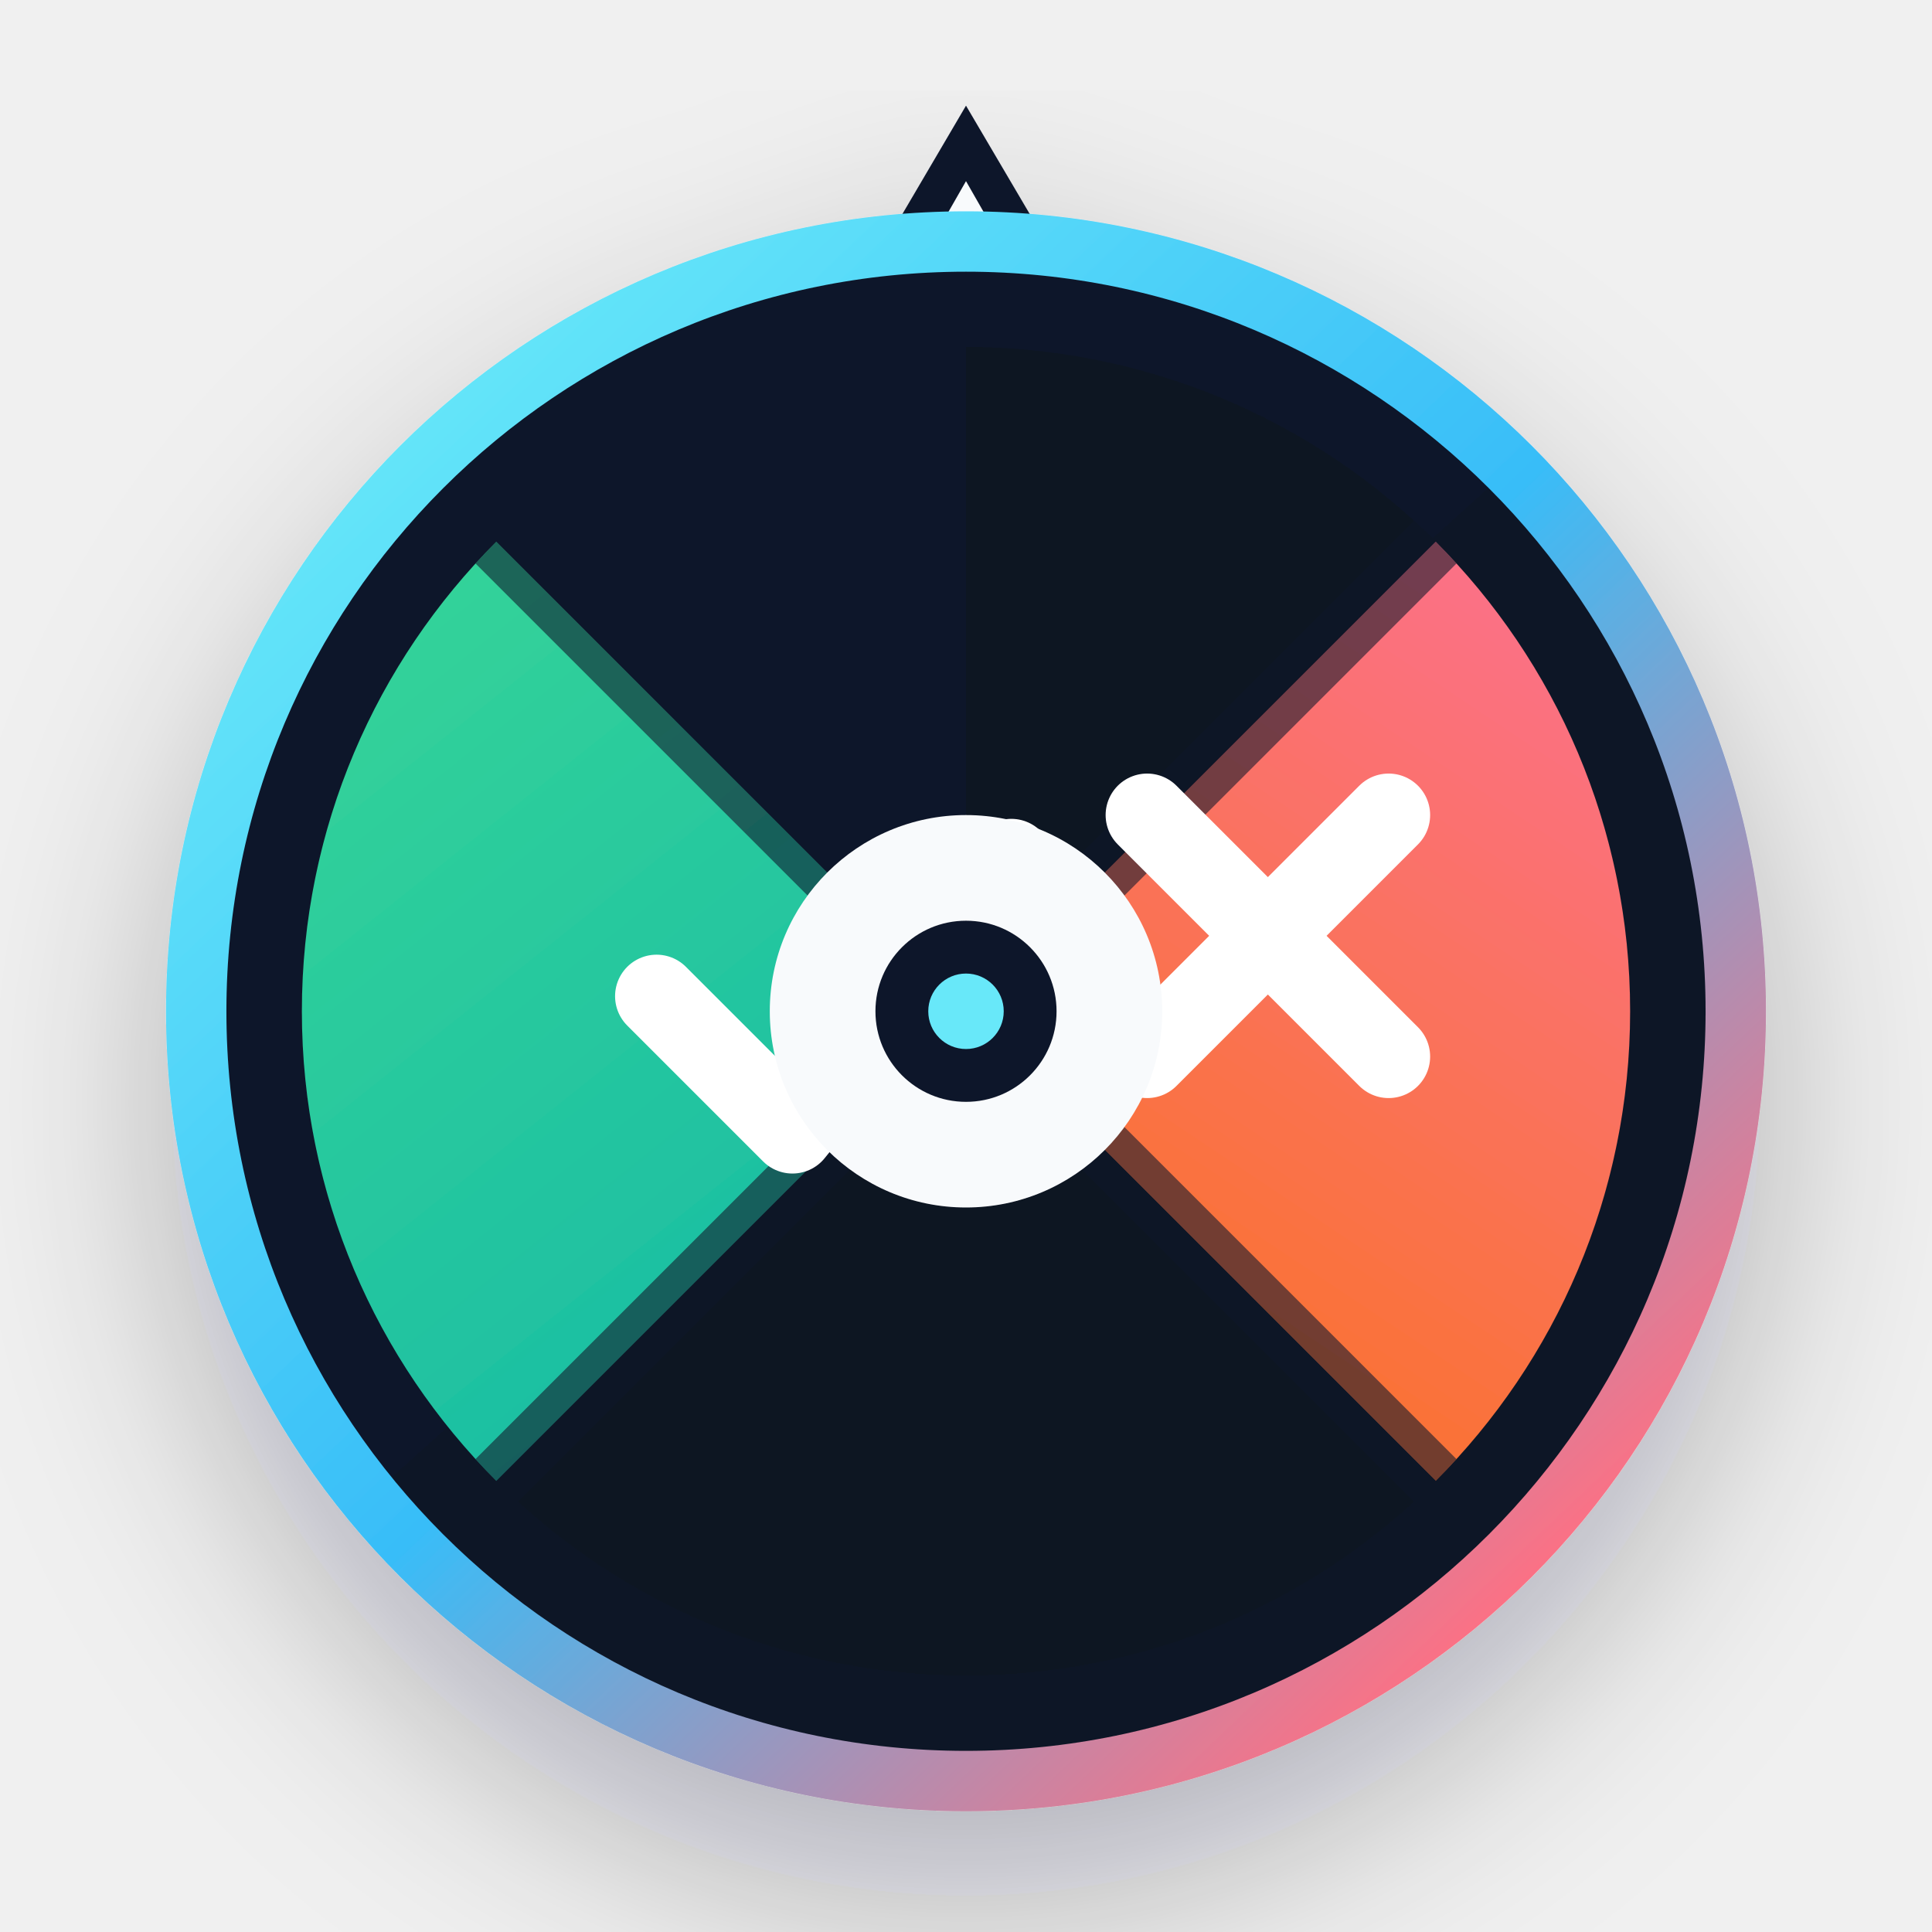
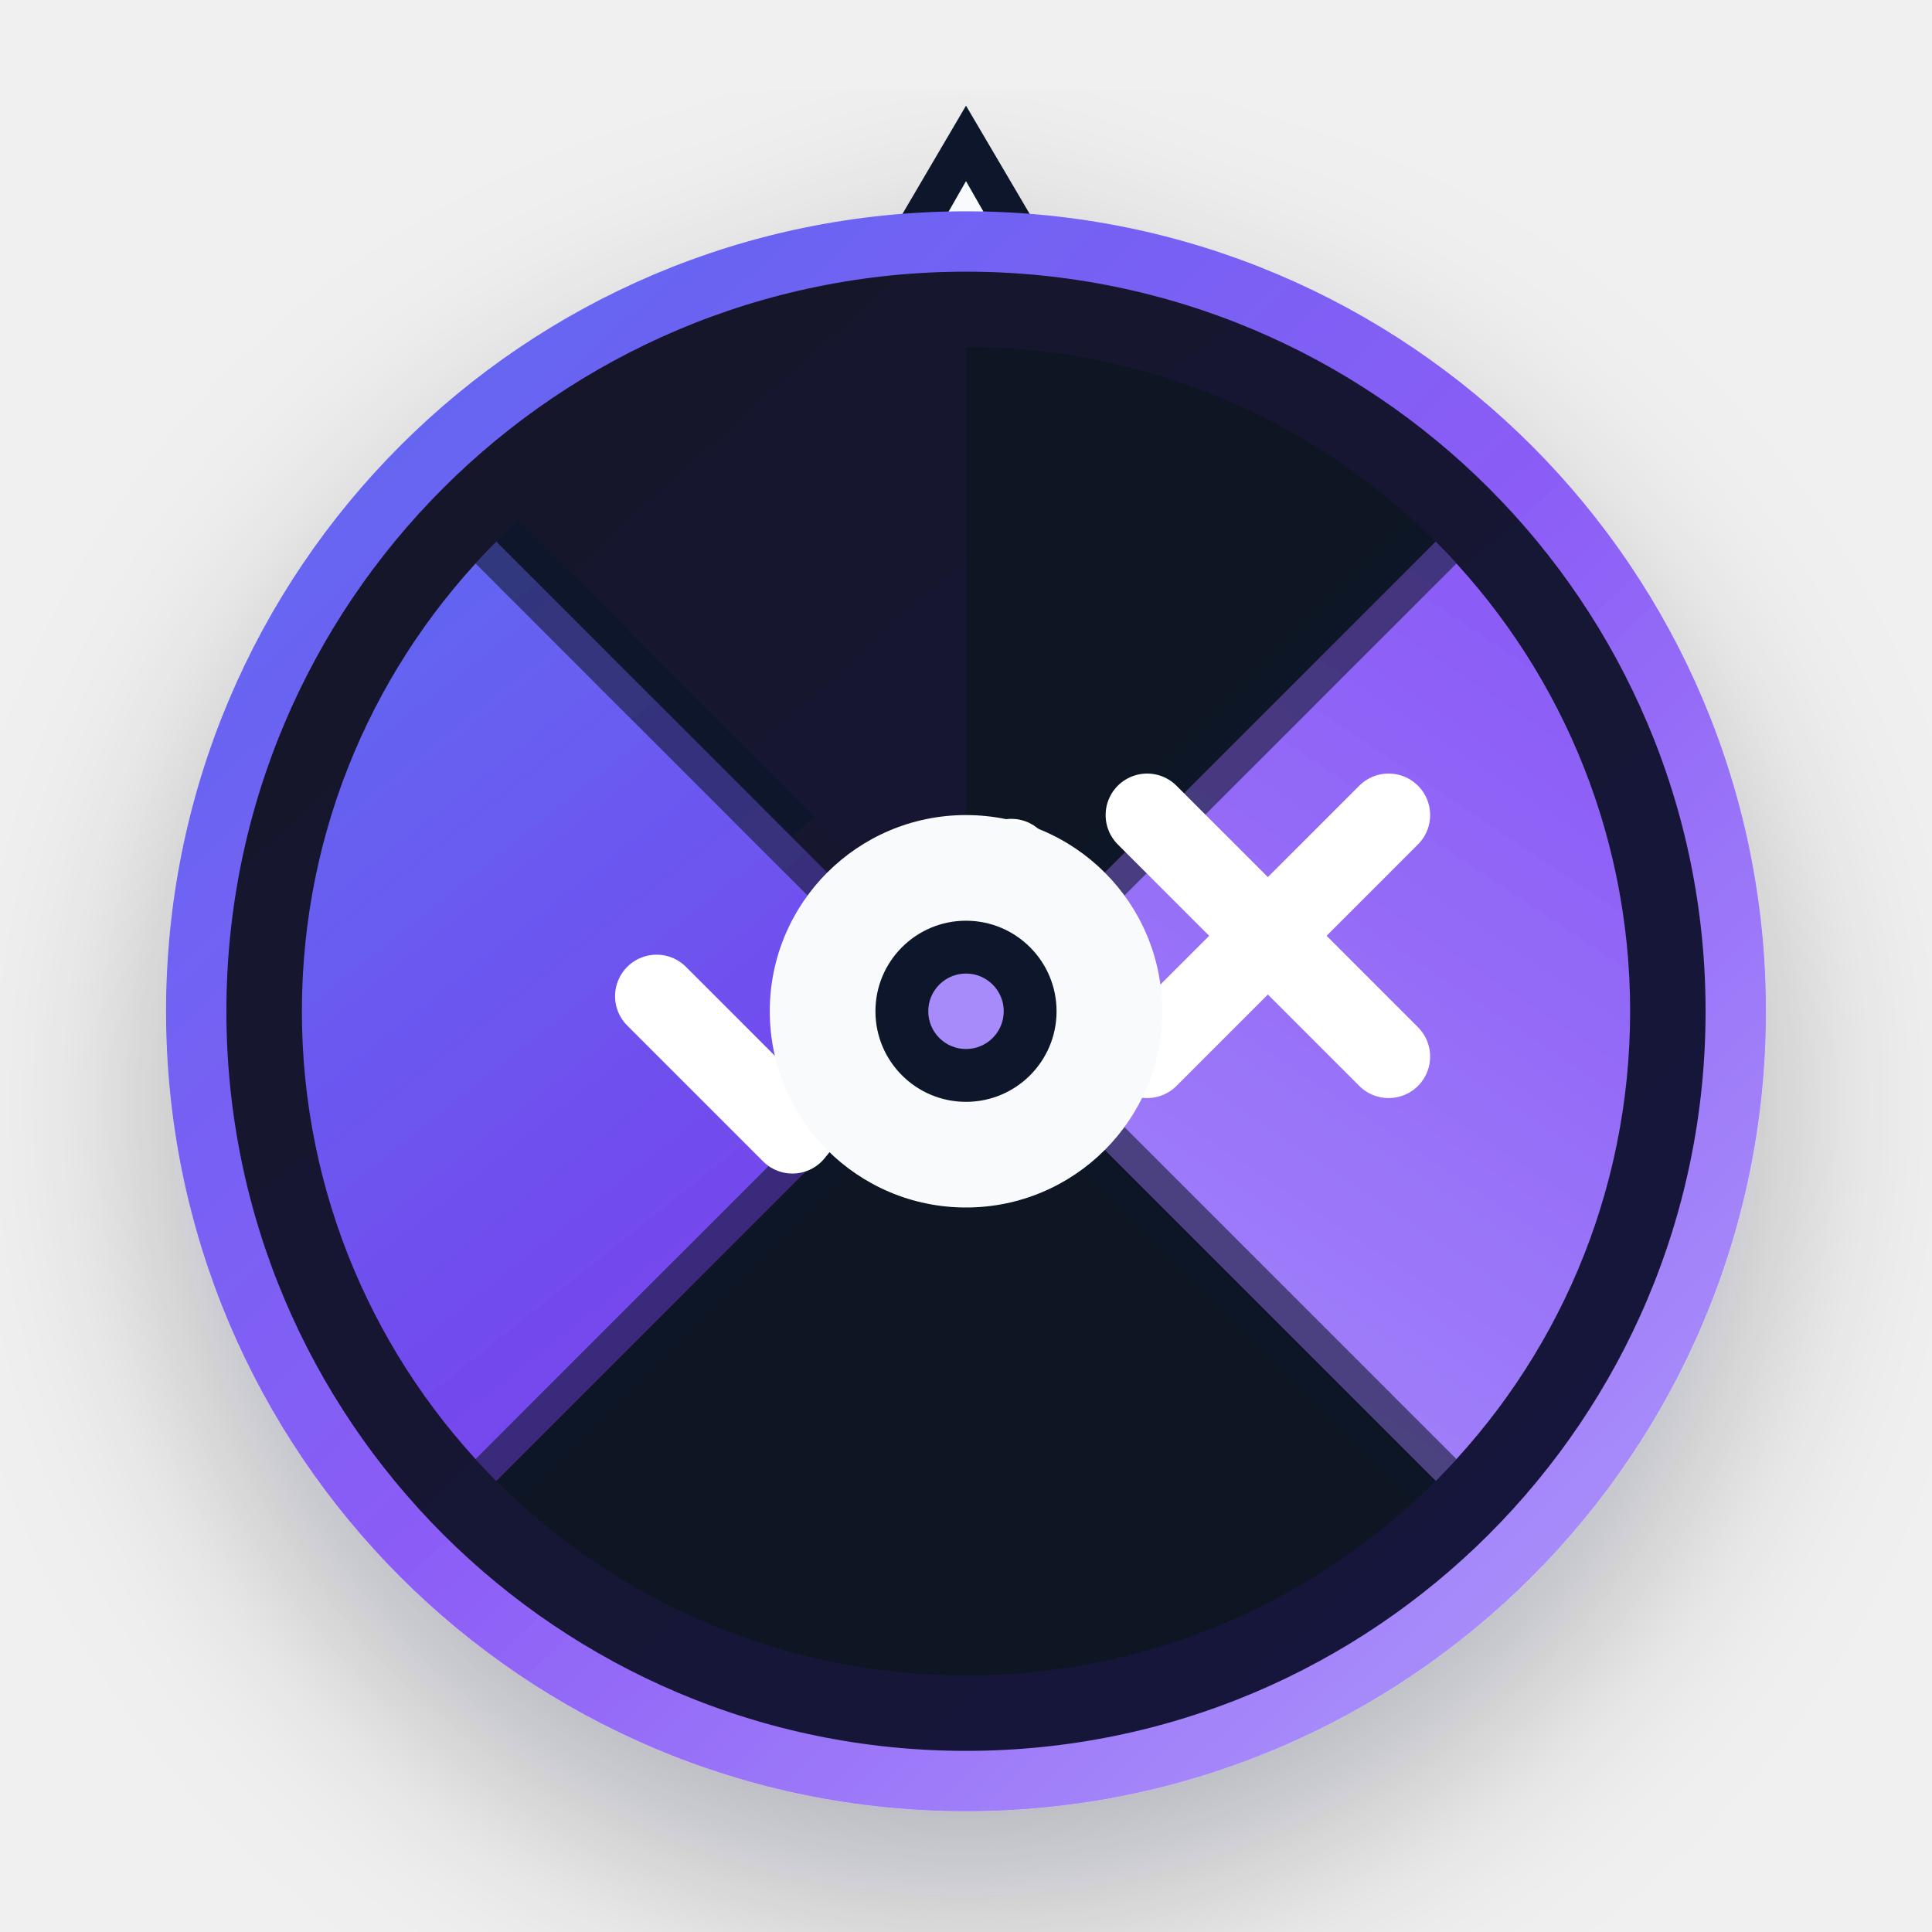
<svg xmlns="http://www.w3.org/2000/svg" width="256" height="256" viewBox="0 0 256 256" role="img" aria-labelledby="title desc">
  <defs>
    <linearGradient id="bg" x1="44" y1="36" x2="210" y2="220" gradientUnits="userSpaceOnUse">
-       <stop offset="0" stop-color="#0f172a" />
-       <stop offset="1" stop-color="#111827" />
+       <stop offset="0" stop-color="#111128" />
+       <stop offset="1" stop-color="#1a1a3e" />
    </linearGradient>
    <linearGradient id="ring" x1="52" y1="48" x2="204" y2="208" gradientUnits="userSpaceOnUse">
-       <stop offset="0" stop-color="#67e8f9" />
-       <stop offset="0.52" stop-color="#38bdf8" />
-       <stop offset="1" stop-color="#fb7185" />
+       <stop offset="0" stop-color="#6366f1" />
+       <stop offset="0.52" stop-color="#8b5cf6" />
+       <stop offset="1" stop-color="#a78bfa" />
    </linearGradient>
    <linearGradient id="yesFill" x1="60" y1="72" x2="146" y2="180" gradientUnits="userSpaceOnUse">
-       <stop offset="0" stop-color="#34d399" />
-       <stop offset="1" stop-color="#14b8a6" />
+       <stop offset="0" stop-color="#6366f1" />
+       <stop offset="1" stop-color="#7c3aed" />
    </linearGradient>
    <linearGradient id="noFill" x1="192" y1="76" x2="116" y2="190" gradientUnits="userSpaceOnUse">
-       <stop offset="0" stop-color="#fb7185" />
-       <stop offset="1" stop-color="#f97316" />
+       <stop offset="0" stop-color="#8b5cf6" />
+       <stop offset="1" stop-color="#a78bfa" />
    </linearGradient>
    <filter id="shadow" x="-20%" y="-20%" width="140%" height="140%">
      <feDropShadow dx="0" dy="12" stdDeviation="14" flood-color="#020617" flood-opacity="0.26" />
    </filter>
    <clipPath id="wheelClip">
      <circle cx="128" cy="134" r="88" />
    </clipPath>
  </defs>
  <g filter="url(#shadow)">
    <path d="M128 14l20 34a10 10 0 0 1-8.66 15H116.7a10 10 0 0 1-8.66-15z" fill="#0f172a" />
    <path d="M128 24l12 21h-24z" fill="#f8fafc" />
    <circle cx="128" cy="134" r="102" fill="url(#bg)" stroke="url(#ring)" stroke-width="8" />
    <g clip-path="url(#wheelClip)">
      <path d="M128 134L128 46A88 88 0 0 1 190.23 71.77L128 134z" fill="#0b1220" />
      <path d="M128 134L190.23 71.77A88 88 0 0 1 190.23 196.23L128 134z" fill="url(#noFill)" />
      <path d="M128 134L190.23 196.23A88 88 0 0 1 65.77 196.23L128 134z" fill="#0b1220" />
      <path d="M128 134L65.77 196.23A88 88 0 0 1 65.77 71.77L128 134z" fill="url(#yesFill)" />
      <path d="M65.77 71.77l124.46 124.46M65.77 196.23l124.46-124.46" stroke="#0f172a" stroke-width="8" stroke-linecap="round" opacity="0.58" />
    </g>
    <path d="M87 132l18 18 29-36" fill="none" stroke="#ffffff" stroke-width="11" stroke-linecap="round" stroke-linejoin="round" />
    <path d="M152 108l32 32M184 108l-32 32" fill="none" stroke="#ffffff" stroke-width="11" stroke-linecap="round" />
    <circle cx="128" cy="134" r="26" fill="#f8fafc" />
    <circle cx="128" cy="134" r="12" fill="#0f172a" />
-     <circle cx="128" cy="134" r="5" fill="#67e8f9" />
+     <circle cx="128" cy="134" r="5" fill="#a78bfa" />
  </g>
</svg>
